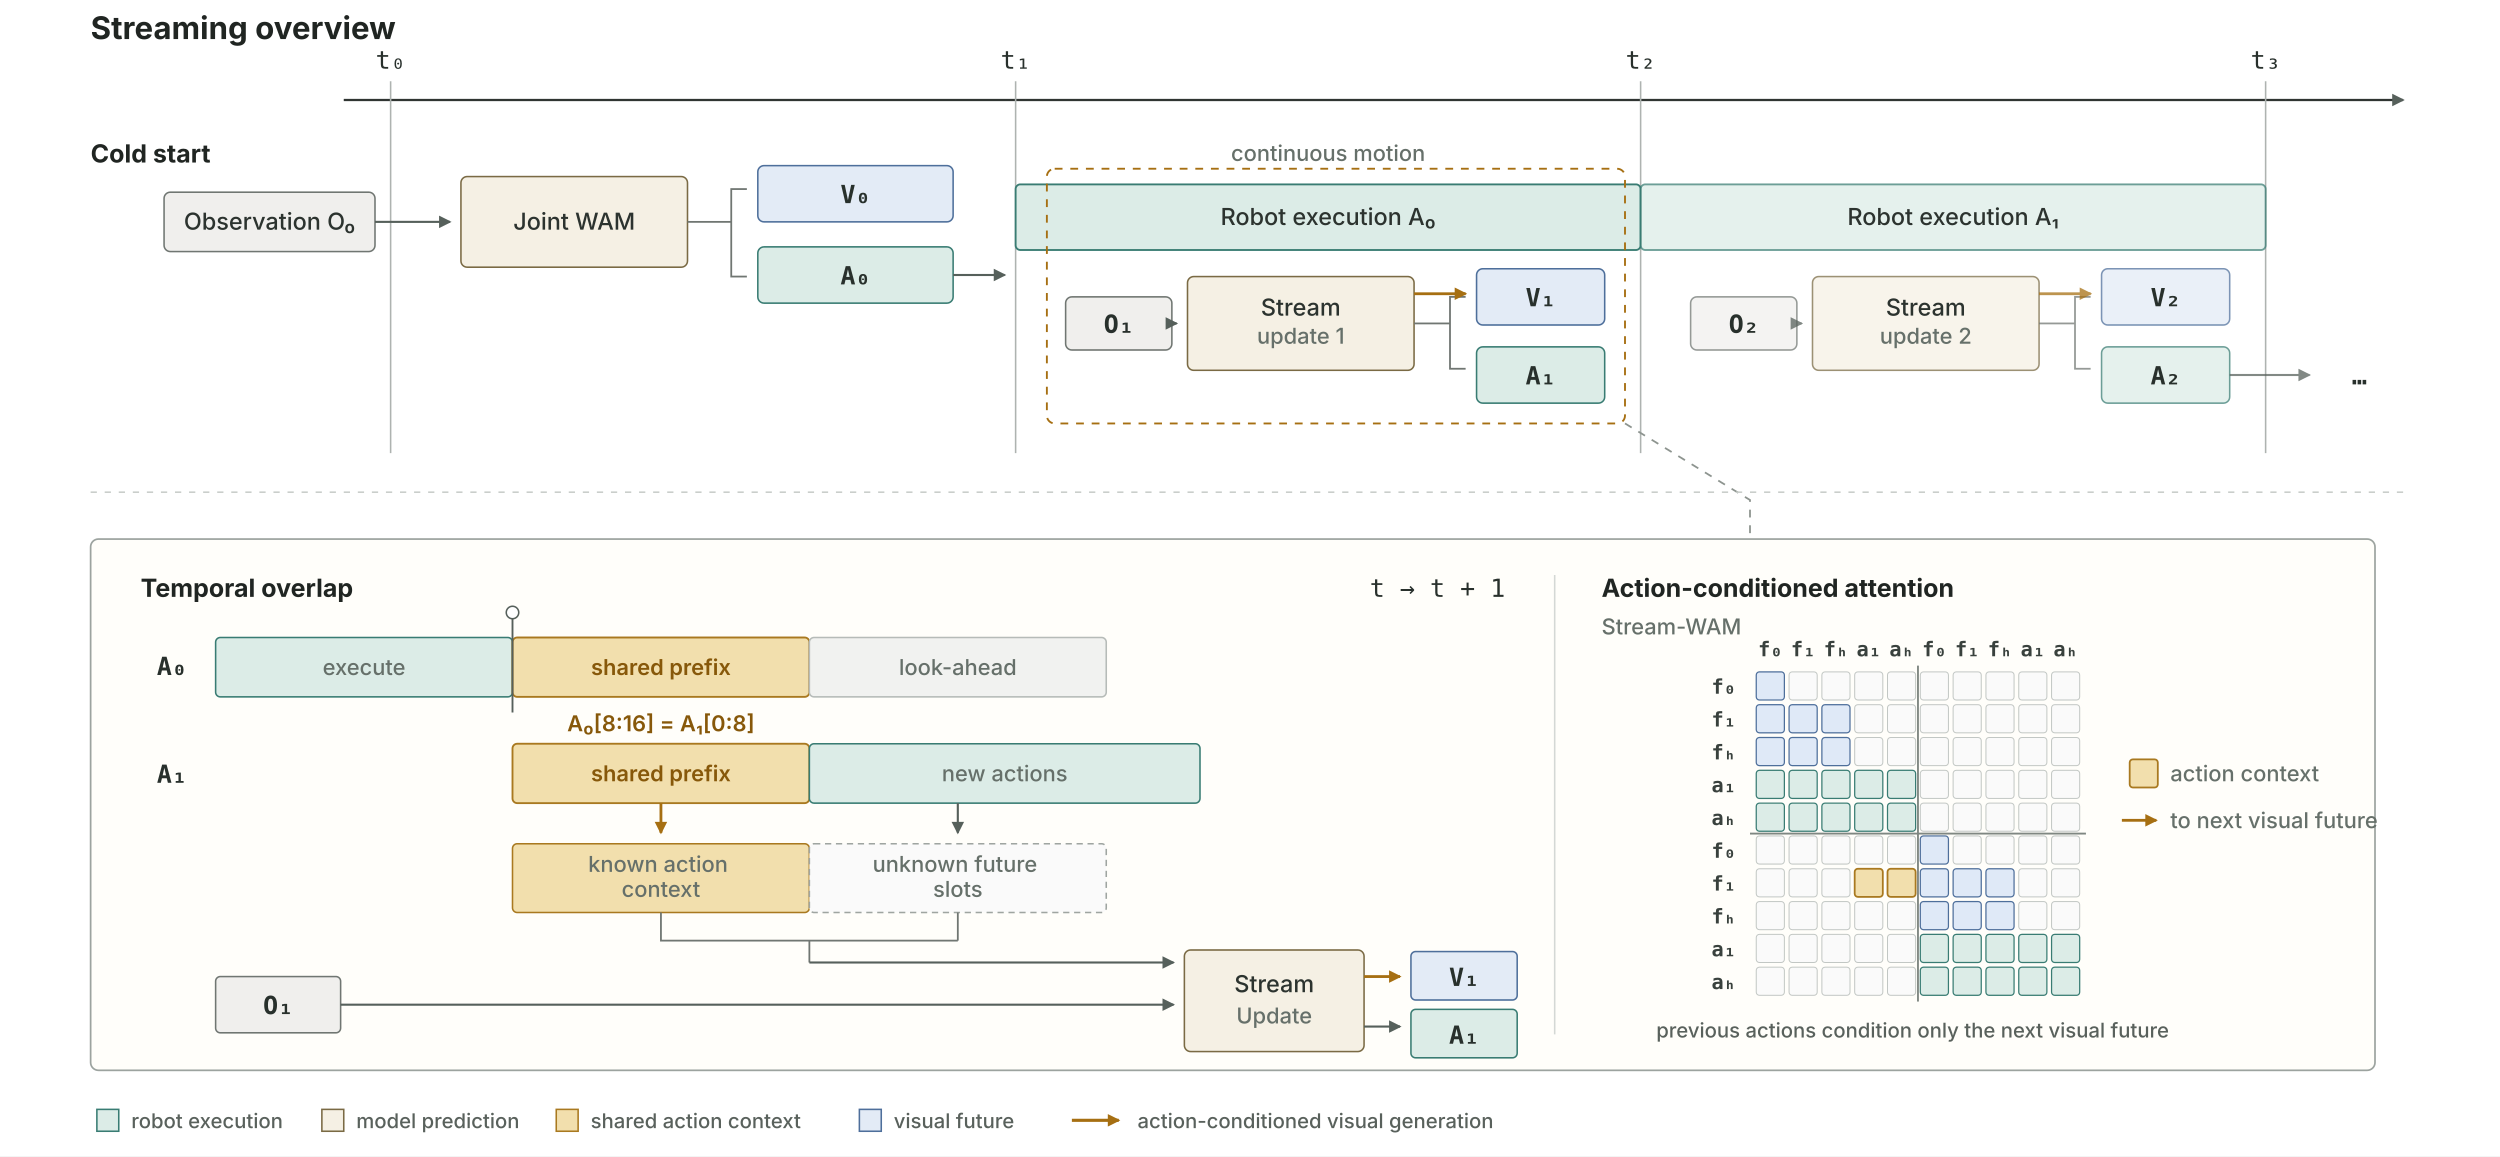
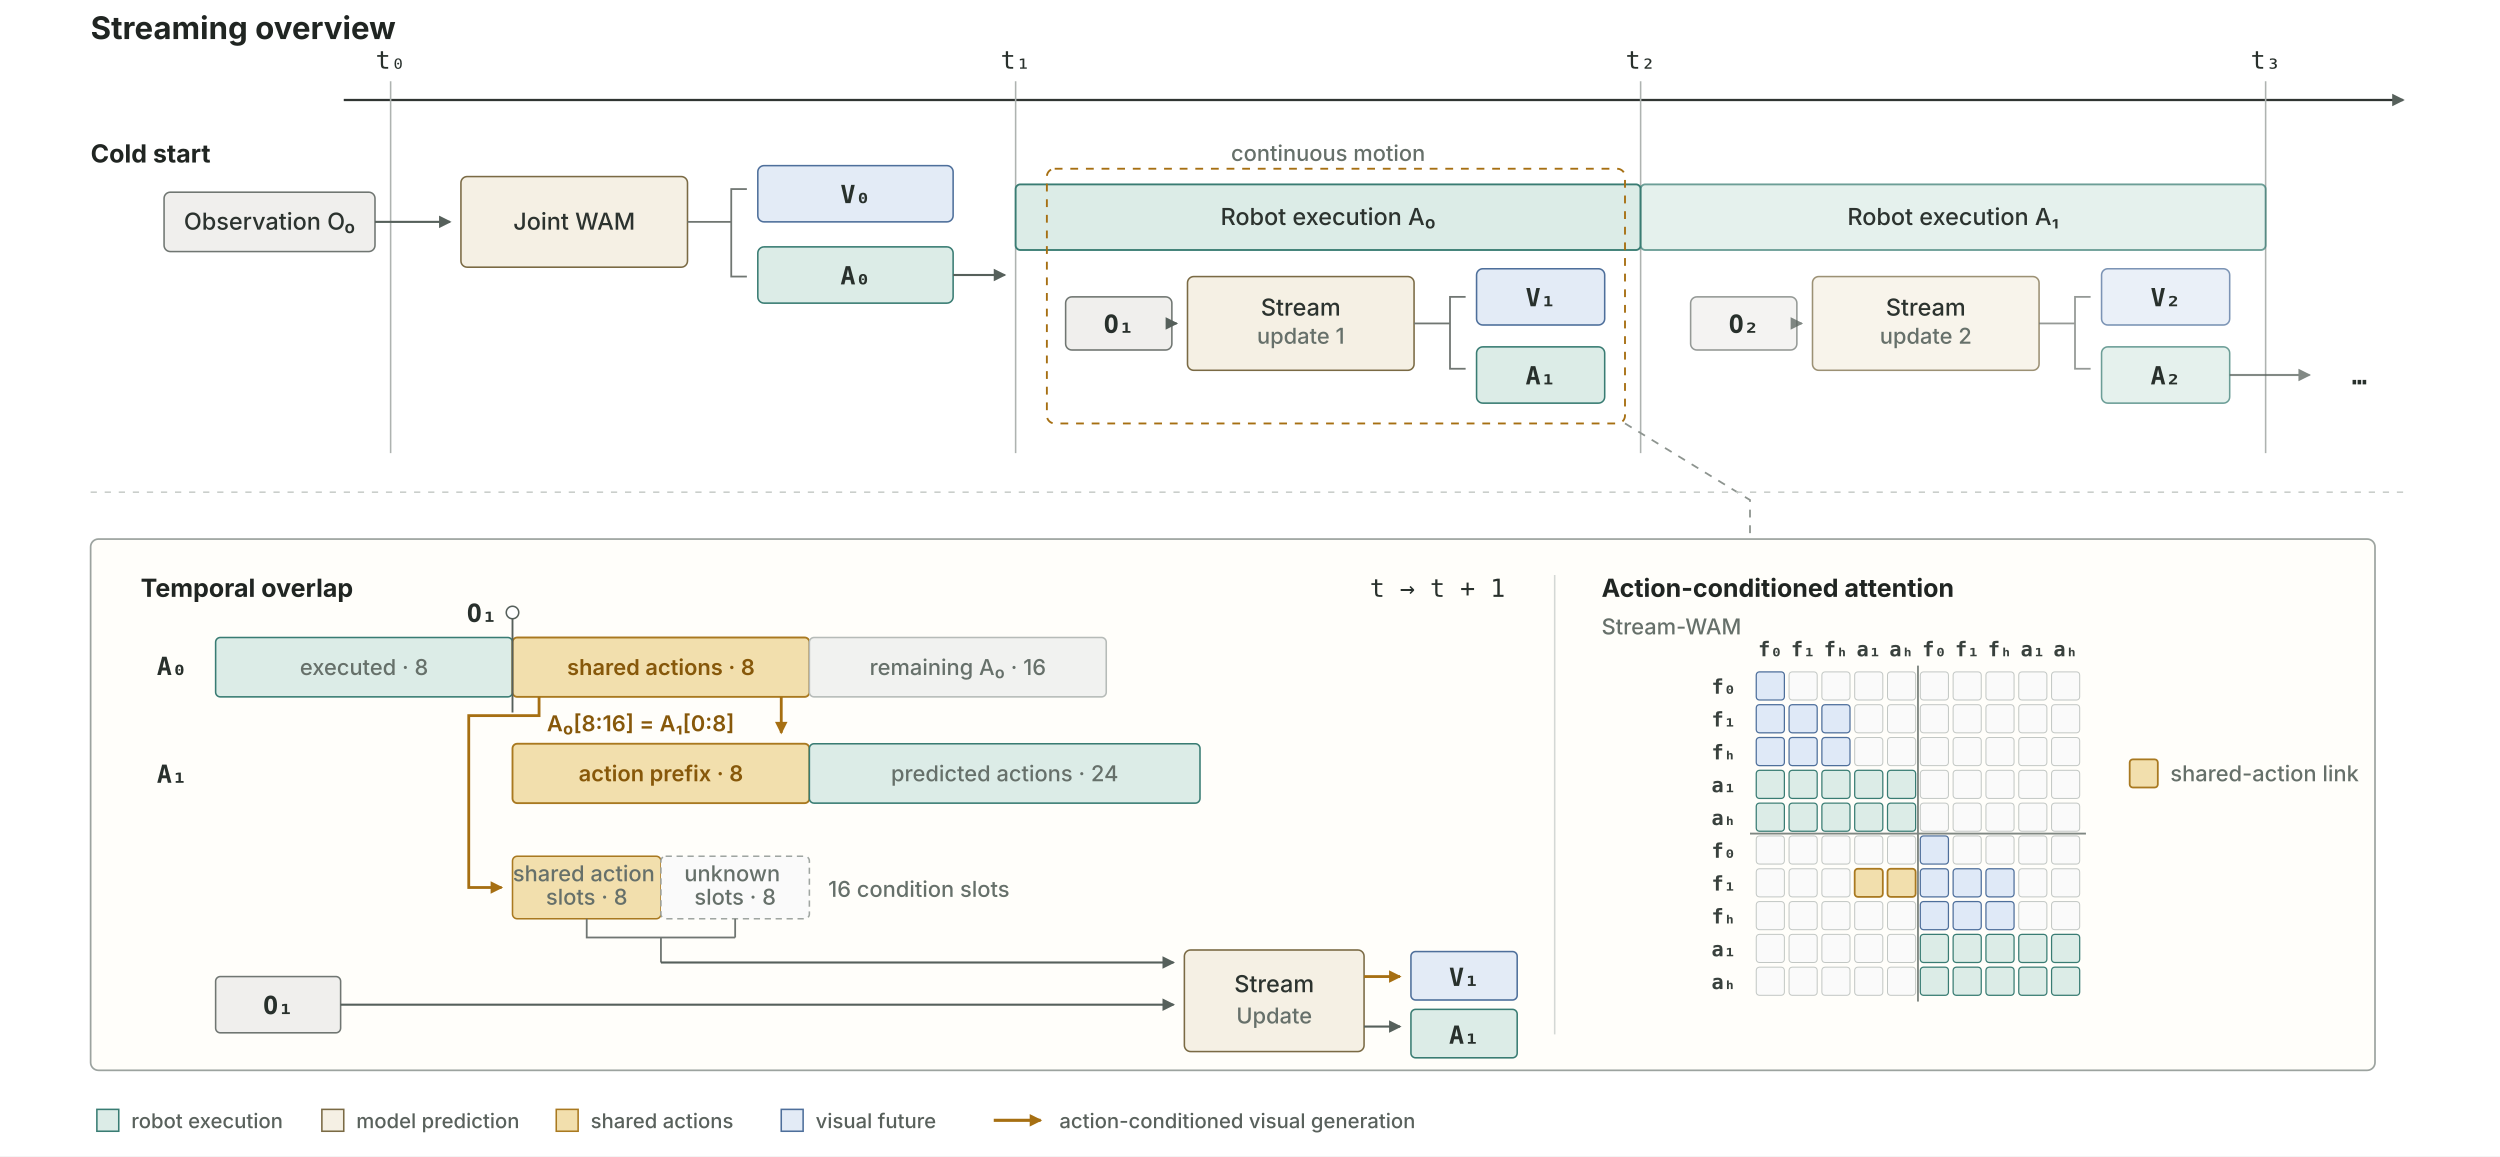
<svg xmlns="http://www.w3.org/2000/svg" viewBox="0 0 1600 740" role="img" aria-labelledby="streamwam-method-title streamwam-method-desc">
  <defs>
    <marker id="arrow-gray" markerWidth="8" markerHeight="8" refX="7" refY="4" orient="auto" markerUnits="userSpaceOnUse">
      <path d="M0 0 L8 4 L0 8 Z" fill="#56605b" />
    </marker>
    <marker id="arrow-gold" markerWidth="8" markerHeight="8" refX="7" refY="4" orient="auto" markerUnits="userSpaceOnUse">
      <path d="M0 0 L8 4 L0 8 Z" fill="#a66f12" />
    </marker>
    <style>
      .axis{stroke:#303532;stroke-width:1.45;fill:none}.landmark{stroke:#aeb3b0;stroke-width:1;fill:none}.guide{stroke:#c8cdca;stroke-width:1;stroke-dasharray:4 5;fill:none}
      .connector{stroke:#56605b;stroke-width:1.35;fill:none;marker-end:url(#arrow-gray)}.connector-plain{stroke:#707672;stroke-width:1.15;fill:none}.gold-path{stroke:#a66f12;stroke-width:1.8;fill:none;marker-end:url(#arrow-gold)}.callout{stroke:#8d948f;stroke-width:1.15;stroke-dasharray:5 5;fill:none}
      .title{font:650 20px/1.2 Inter,ui-sans-serif,system-ui,sans-serif;fill:#202522}.section{font:650 16px/1.2 Inter,ui-sans-serif,system-ui,sans-serif;fill:#202522}.label{font:500 15px/1.2 Inter,ui-sans-serif,system-ui,sans-serif;fill:#2c332f;text-anchor:middle}.small{font:500 14px/1.2 Inter,ui-sans-serif,system-ui,sans-serif;fill:#66706a;text-anchor:middle}.gold-label{font:600 14px/1.2 Inter,ui-sans-serif,system-ui,sans-serif;fill:#87580a;text-anchor:middle}.mono{font:600 16px/1 ui-monospace,SFMono-Regular,Consolas,monospace;fill:#28302c;text-anchor:middle}.time{font:500 16px/1 ui-monospace,SFMono-Regular,Consolas,monospace;fill:#28302c;text-anchor:middle}.legend{font:500 13px/1.2 Inter,ui-sans-serif,system-ui,sans-serif;fill:#59615c}
      .attention-token{font:600 13px/1 ui-monospace,SFMono-Regular,Consolas,monospace;fill:#39413d;text-anchor:middle}.attention-visual{fill:#dfe9f7;stroke:#4e6f9b;stroke-width:.8}.attention-action{fill:#dcece7;stroke:#397c73;stroke-width:.8}.attention-conditioned{fill:#f2dfad;stroke:#a97920;stroke-width:1.15}.attention-masked{fill:#fafafa;stroke:#c2c7c4;stroke-width:.65}
      .anchor-end{text-anchor:end}.anchor-start{text-anchor:start}.secondary rect,.secondary path{opacity:.74}
    </style>
  </defs>
  <rect width="1600" height="740" fill="#ffffff" />
  <g id="global-overview">
    <text class="title" x="58" y="25">Streaming overview</text>
    <g id="time-axis">
      <path class="axis" d="M220 64 H1538" marker-end="url(#arrow-gray)" />
      <line id="time-t0" class="landmark" x1="250" y1="52" x2="250" y2="290" />
      <line id="time-t1" class="landmark" x1="650" y1="52" x2="650" y2="290" />
      <line id="time-t2" class="landmark" x1="1050" y1="52" x2="1050" y2="290" />
      <line id="time-t3" class="landmark" x1="1450" y1="52" x2="1450" y2="290" />
      <text class="time" x="250" y="44">t₀</text>
      <text class="time" x="650" y="44">t₁</text>
      <text class="time" x="1050" y="44">t₂</text>
      <text class="time" x="1450" y="44">t₃</text>
    </g>
    <g id="overview-cold-start">
      <text class="section" x="58" y="104">Cold start</text>
      <rect x="105" y="123" width="135" height="38" rx="4" fill="#f0efed" stroke="#707672" />
      <text class="label" x="172.5" y="147">Observation O₀</text>
      <path class="connector" d="M240 142 H288" />
      <rect id="joint-wam-0" x="295" y="113" width="145" height="58" rx="4" fill="#f5f0e4" stroke="#7a6a44" />
      <text class="label" x="367.5" y="147">Joint WAM</text>
      <path class="connector-plain" d="M440 142 H468 V121 H478 M468 142 V177 H478" />
      <rect id="video-0" x="485" y="106" width="125" height="36" rx="4" fill="#e3ebf6" stroke="#4e6f9b" />
      <text class="mono" x="547.5" y="130">V₀</text>
      <rect id="action-0" x="485" y="158" width="125" height="36" rx="4" fill="#dcece7" stroke="#397c73" />
      <text class="mono" x="547.5" y="182">A₀</text>
      <path class="connector" d="M610 176 H643" />
    </g>
    <g id="overview-cycle-1">
      <text class="small" x="850" y="103">continuous motion</text>
      <rect id="overview-execution-0" x="650" y="118" width="400" height="42" rx="3" fill="#dcece7" stroke="#397c73" stroke-width="1.2" />
      <text class="label" x="850" y="144">Robot execution A₀</text>
      <rect x="682" y="190" width="68" height="34" rx="4" fill="#f0efed" stroke="#707672" />
      <text class="mono" x="716" y="213">O₁</text>
      <path class="connector" d="M750 207 H753" />
      <rect id="overview-update-1" x="760" y="177" width="145" height="60" rx="4" fill="#f5f0e4" stroke="#7a6a44" />
      <text class="label" x="832.5" y="202">Stream</text>
      <text class="small" x="832.5" y="220">update 1</text>
      <path class="connector-plain" d="M905 207 H928 V190 H938 M928 207 V236 H938" />
      <rect id="overview-video-1" x="945" y="172" width="82" height="36" rx="4" fill="#e3ebf6" stroke="#4e6f9b" />
      <text class="mono" x="986" y="196">V₁</text>
      <rect id="overview-action-1" x="945" y="222" width="82" height="36" rx="4" fill="#dcece7" stroke="#397c73" />
      <text class="mono" x="986" y="246">A₁</text>
-       <path class="gold-path" d="M905 188 H938" />
    </g>
    <g id="overview-cycle-2" class="secondary">
      <rect id="overview-execution-1" x="1050" y="118" width="400" height="42" rx="3" fill="#dcece7" stroke="#397c73" stroke-width="1.2" />
      <text class="label" x="1250" y="144">Robot execution A₁</text>
      <rect x="1082" y="190" width="68" height="34" rx="4" fill="#f0efed" stroke="#707672" />
      <text class="mono" x="1116" y="213">O₂</text>
      <path class="connector" d="M1150 207 H1153" />
      <rect id="overview-update-2" x="1160" y="177" width="145" height="60" rx="4" fill="#f5f0e4" stroke="#7a6a44" />
      <text class="label" x="1232.5" y="202">Stream</text>
      <text class="small" x="1232.5" y="220">update 2</text>
      <path class="connector-plain" d="M1305 207 H1328 V190 H1338 M1328 207 V236 H1338" />
      <rect x="1345" y="172" width="82" height="36" rx="4" fill="#e3ebf6" stroke="#4e6f9b" />
      <text class="mono" x="1386" y="196">V₂</text>
      <rect x="1345" y="222" width="82" height="36" rx="4" fill="#dcece7" stroke="#397c73" />
      <text class="mono" x="1386" y="246">A₂</text>
-       <path class="gold-path" d="M1305 188 H1338" />
      <path class="connector" d="M1427 240 H1478" />
      <text class="mono" x="1510" y="246">…</text>
    </g>
    <rect id="inset-selection" x="670" y="108" width="370" height="163" rx="5" fill="none" stroke="#a66f12" stroke-width="1.2" stroke-dasharray="5 5" />
    <path id="inset-callout" class="callout" d="M1040 271 L1120 320 L1120 345" />
  </g>
  <path class="guide" d="M58 315 H1540" />
  <g id="detail-inset">
    <rect id="detail-inset-frame" x="58" y="345" width="1462" height="340" rx="5" fill="#fffefa" stroke="#9ca39f" stroke-width="1.1" />
    <rect id="temporal-overlap-panel" x="86" y="362" width="885" height="300" fill="none" />
    <rect id="attention-panel" x="1018" y="362" width="474" height="300" fill="none" />
    <line id="inset-divider" x1="995" y1="368" x2="995" y2="662" stroke="#d4d8d5" stroke-width="1" />
    <text class="section" x="90" y="382">Temporal overlap</text>
    <text class="time" x="920" y="382">t → t + 1</text>
    <text class="mono" x="110" y="432">A₀</text>
    <rect id="inset-a0-before" x="138" y="408" width="190" height="38" rx="3" fill="#dcece7" stroke="#397c73" />
    <rect id="inset-a0-overlap" x="328" y="408" width="190" height="38" rx="3" fill="#f2dfad" stroke="#a97920" stroke-width="1.2" />
-     <rect id="inset-a0-lookahead" x="518" y="408" width="190" height="38" rx="3" fill="#f1f2f0" stroke="#b6bbb8" />
-     <text class="small" x="233" y="432">execute</text>
-     <text class="gold-label" x="423" y="432">shared prefix</text>
-     <text class="small" x="613" y="432">look-ahead</text>
+     <rect id="inset-a0-remaining" x="518" y="408" width="190" height="38" rx="3" fill="#f1f2f0" stroke="#b6bbb8" />
+     <text class="small" x="233" y="432">executed · 8</text>
+     <text class="gold-label" x="423" y="432">shared actions · 8</text>
+     <text class="small" x="613" y="432">remaining A₀ · 16</text>
    <line id="inset-observation" x1="328" y1="392" x2="328" y2="456" stroke="#56605b" stroke-width="1.2" />
    <circle cx="328" cy="392" r="4" fill="#fff" stroke="#56605b" />
+     <text class="mono anchor-end" x="318" y="398">O₁</text>
+     <path id="shared-to-action-prefix" class="gold-path" d="M500 446 V469" />
+     <path id="shared-to-condition-slots" class="gold-path" d="M345 446 V458 H300 V568 H321" />
    <text class="mono" x="110" y="501">A₁</text>
-     <rect id="inset-shared-prefix" x="328" y="476" width="190" height="38" rx="3" fill="#f2dfad" stroke="#a97920" stroke-width="1.2" />
+     <rect id="inset-a1-action-prefix" x="328" y="476" width="190" height="38" rx="3" fill="#f2dfad" stroke="#a97920" stroke-width="1.2" />
    <rect id="inset-a1-continuation" x="518" y="476" width="250" height="38" rx="3" fill="#dcece7" stroke="#397c73" />
-     <text class="gold-label" x="423" y="500">shared prefix</text>
-     <text class="small" x="643" y="500">new actions</text>
-     <text class="gold-label" x="423" y="468">A₀[8:16] = A₁[0:8]</text>
-     <path id="shared-to-known" class="gold-path" d="M423 514 V533" />
-     <path id="continuation-to-unknown" class="connector" d="M613 514 V533" />
-     <rect id="inset-known-context" x="328" y="540" width="190" height="44" rx="3" fill="#f2dfad" stroke="#a97920" />
-     <rect id="inset-unknown-slots" x="518" y="540" width="190" height="44" rx="3" fill="#fafafa" stroke="#9fa5a1" stroke-dasharray="4 3" />
-     <text class="small" x="423" y="558">
-       <tspan x="423">known action</tspan>
-       <tspan x="423" dy="16">context</tspan>
+     <text class="gold-label" x="423" y="500">action prefix · 8</text>
+     <text class="small" x="643" y="500">predicted actions · 24</text>
+     <text class="gold-label" x="410" y="468">A₀[8:16] = A₁[0:8]</text>
+     <text class="small anchor-start" x="530" y="574">16 condition slots</text>
+     <rect id="inset-shared-action-slots" x="328" y="548" width="95" height="40" rx="3" fill="#f2dfad" stroke="#a97920" />
+     <rect id="inset-unknown-slots" x="423" y="548" width="95" height="40" rx="3" fill="#fafafa" stroke="#9fa5a1" stroke-dasharray="4 3" />
+     <text class="small" x="375.5" y="564">
+       <tspan x="375.5">shared action</tspan>
+       <tspan x="375.5" dy="15">slots · 8</tspan>
    </text>
-     <text class="small" x="613" y="558">
-       <tspan x="613">unknown future</tspan>
-       <tspan x="613" dy="16">slots</tspan>
+     <text class="small" x="470.5" y="564">
+       <tspan x="470.5">unknown</tspan>
+       <tspan x="470.5" dy="15">slots · 8</tspan>
    </text>
-     <path id="inset-condition-bus" class="connector-plain" d="M423 584 V602 H613 M613 584 V602 M518 602 V616" />
+     <path id="inset-condition-bus" class="connector-plain" d="M375.5 588 V600 H470.5 M470.5 588 V600 M423 600 V616" />
    <rect x="138" y="625" width="80" height="36" rx="3" fill="#f0efed" stroke="#707672" />
    <text class="mono" x="178" y="649">O₁</text>
    <path id="inset-observation-input" class="connector" d="M218 643 H751" />
-     <path id="inset-context-input" class="connector" d="M518 616 H751" />
+     <path id="inset-context-input" class="connector" d="M423 616 H751" />
    <rect id="inset-update" x="758" y="608" width="115" height="65" rx="4" fill="#f5f0e4" stroke="#7a6a44" />
    <text class="label" x="815.5" y="635">Stream</text>
    <text class="small" x="815.5" y="655">Update</text>
    <path id="inset-condition-to-video" class="gold-path" d="M873 625 H896" />
    <path id="inset-action-output" class="connector" d="M873 657 H896" />
    <rect id="inset-video-1" x="903" y="609" width="68" height="31" rx="3" fill="#e3ebf6" stroke="#4e6f9b" />
    <text class="mono" x="937" y="631">V₁</text>
    <rect id="inset-action-1" x="903" y="646" width="68" height="31" rx="3" fill="#dcece7" stroke="#397c73" />
    <text class="mono" x="937" y="668">A₁</text>
    <text class="section" x="1025" y="382">Action-conditioned attention</text>
    <text class="small anchor-start" x="1025" y="406">Stream-WAM</text>
    <g id="attention-column-labels">
      <text class="attention-token" x="1133" y="420">f₀</text>
      <text class="attention-token" x="1154" y="420">f₁</text>
      <text class="attention-token" x="1175" y="420">fₕ</text>
      <text class="attention-token" x="1196" y="420">a₁</text>
      <text class="attention-token" x="1217" y="420">aₕ</text>
      <text class="attention-token" x="1238" y="420">f₀</text>
      <text class="attention-token" x="1259" y="420">f₁</text>
      <text class="attention-token" x="1280" y="420">fₕ</text>
      <text class="attention-token" x="1301" y="420">a₁</text>
      <text class="attention-token" x="1322" y="420">aₕ</text>
    </g>
    <g id="attention-row-labels">
      <text class="attention-token anchor-end" x="1111" y="444">f₀</text>
      <text class="attention-token anchor-end" x="1111" y="465">f₁</text>
      <text class="attention-token anchor-end" x="1111" y="486">fₕ</text>
      <text class="attention-token anchor-end" x="1111" y="507">a₁</text>
      <text class="attention-token anchor-end" x="1111" y="528">aₕ</text>
      <text class="attention-token anchor-end" x="1111" y="549">f₀</text>
      <text class="attention-token anchor-end" x="1111" y="570">f₁</text>
      <text class="attention-token anchor-end" x="1111" y="591">fₕ</text>
      <text class="attention-token anchor-end" x="1111" y="612">a₁</text>
      <text class="attention-token anchor-end" x="1111" y="633">aₕ</text>
    </g>
    <g id="streamwam-attention-mask">
      <rect class="attention-visual" data-row="0" data-col="0" x="1124" y="430" width="18" height="18" rx="2" />
      <rect class="attention-masked" data-row="0" data-col="1" x="1145" y="430" width="18" height="18" rx="2" />
      <rect class="attention-masked" data-row="0" data-col="2" x="1166" y="430" width="18" height="18" rx="2" />
      <rect class="attention-masked" data-row="0" data-col="3" x="1187" y="430" width="18" height="18" rx="2" />
      <rect class="attention-masked" data-row="0" data-col="4" x="1208" y="430" width="18" height="18" rx="2" />
      <rect class="attention-masked" data-row="0" data-col="5" x="1229" y="430" width="18" height="18" rx="2" />
      <rect class="attention-masked" data-row="0" data-col="6" x="1250" y="430" width="18" height="18" rx="2" />
      <rect class="attention-masked" data-row="0" data-col="7" x="1271" y="430" width="18" height="18" rx="2" />
      <rect class="attention-masked" data-row="0" data-col="8" x="1292" y="430" width="18" height="18" rx="2" />
      <rect class="attention-masked" data-row="0" data-col="9" x="1313" y="430" width="18" height="18" rx="2" />
      <rect class="attention-visual" data-row="1" data-col="0" x="1124" y="451" width="18" height="18" rx="2" />
      <rect class="attention-visual" data-row="1" data-col="1" x="1145" y="451" width="18" height="18" rx="2" />
      <rect class="attention-visual" data-row="1" data-col="2" x="1166" y="451" width="18" height="18" rx="2" />
      <rect class="attention-masked" data-row="1" data-col="3" x="1187" y="451" width="18" height="18" rx="2" />
      <rect class="attention-masked" data-row="1" data-col="4" x="1208" y="451" width="18" height="18" rx="2" />
      <rect class="attention-masked" data-row="1" data-col="5" x="1229" y="451" width="18" height="18" rx="2" />
      <rect class="attention-masked" data-row="1" data-col="6" x="1250" y="451" width="18" height="18" rx="2" />
      <rect class="attention-masked" data-row="1" data-col="7" x="1271" y="451" width="18" height="18" rx="2" />
      <rect class="attention-masked" data-row="1" data-col="8" x="1292" y="451" width="18" height="18" rx="2" />
      <rect class="attention-masked" data-row="1" data-col="9" x="1313" y="451" width="18" height="18" rx="2" />
      <rect class="attention-visual" data-row="2" data-col="0" x="1124" y="472" width="18" height="18" rx="2" />
      <rect class="attention-visual" data-row="2" data-col="1" x="1145" y="472" width="18" height="18" rx="2" />
      <rect class="attention-visual" data-row="2" data-col="2" x="1166" y="472" width="18" height="18" rx="2" />
      <rect class="attention-masked" data-row="2" data-col="3" x="1187" y="472" width="18" height="18" rx="2" />
      <rect class="attention-masked" data-row="2" data-col="4" x="1208" y="472" width="18" height="18" rx="2" />
      <rect class="attention-masked" data-row="2" data-col="5" x="1229" y="472" width="18" height="18" rx="2" />
      <rect class="attention-masked" data-row="2" data-col="6" x="1250" y="472" width="18" height="18" rx="2" />
      <rect class="attention-masked" data-row="2" data-col="7" x="1271" y="472" width="18" height="18" rx="2" />
      <rect class="attention-masked" data-row="2" data-col="8" x="1292" y="472" width="18" height="18" rx="2" />
      <rect class="attention-masked" data-row="2" data-col="9" x="1313" y="472" width="18" height="18" rx="2" />
      <rect class="attention-action" data-row="3" data-col="0" x="1124" y="493" width="18" height="18" rx="2" />
      <rect class="attention-action" data-row="3" data-col="1" x="1145" y="493" width="18" height="18" rx="2" />
      <rect class="attention-action" data-row="3" data-col="2" x="1166" y="493" width="18" height="18" rx="2" />
      <rect class="attention-action" data-row="3" data-col="3" x="1187" y="493" width="18" height="18" rx="2" />
      <rect class="attention-action" data-row="3" data-col="4" x="1208" y="493" width="18" height="18" rx="2" />
      <rect class="attention-masked" data-row="3" data-col="5" x="1229" y="493" width="18" height="18" rx="2" />
      <rect class="attention-masked" data-row="3" data-col="6" x="1250" y="493" width="18" height="18" rx="2" />
      <rect class="attention-masked" data-row="3" data-col="7" x="1271" y="493" width="18" height="18" rx="2" />
      <rect class="attention-masked" data-row="3" data-col="8" x="1292" y="493" width="18" height="18" rx="2" />
      <rect class="attention-masked" data-row="3" data-col="9" x="1313" y="493" width="18" height="18" rx="2" />
      <rect class="attention-action" data-row="4" data-col="0" x="1124" y="514" width="18" height="18" rx="2" />
      <rect class="attention-action" data-row="4" data-col="1" x="1145" y="514" width="18" height="18" rx="2" />
      <rect class="attention-action" data-row="4" data-col="2" x="1166" y="514" width="18" height="18" rx="2" />
      <rect class="attention-action" data-row="4" data-col="3" x="1187" y="514" width="18" height="18" rx="2" />
      <rect class="attention-action" data-row="4" data-col="4" x="1208" y="514" width="18" height="18" rx="2" />
      <rect class="attention-masked" data-row="4" data-col="5" x="1229" y="514" width="18" height="18" rx="2" />
      <rect class="attention-masked" data-row="4" data-col="6" x="1250" y="514" width="18" height="18" rx="2" />
      <rect class="attention-masked" data-row="4" data-col="7" x="1271" y="514" width="18" height="18" rx="2" />
      <rect class="attention-masked" data-row="4" data-col="8" x="1292" y="514" width="18" height="18" rx="2" />
      <rect class="attention-masked" data-row="4" data-col="9" x="1313" y="514" width="18" height="18" rx="2" />
      <rect class="attention-masked" data-row="5" data-col="0" x="1124" y="535" width="18" height="18" rx="2" />
      <rect class="attention-masked" data-row="5" data-col="1" x="1145" y="535" width="18" height="18" rx="2" />
      <rect class="attention-masked" data-row="5" data-col="2" x="1166" y="535" width="18" height="18" rx="2" />
      <rect class="attention-masked" data-row="5" data-col="3" x="1187" y="535" width="18" height="18" rx="2" />
      <rect class="attention-masked" data-row="5" data-col="4" x="1208" y="535" width="18" height="18" rx="2" />
      <rect class="attention-visual" data-row="5" data-col="5" x="1229" y="535" width="18" height="18" rx="2" />
      <rect class="attention-masked" data-row="5" data-col="6" x="1250" y="535" width="18" height="18" rx="2" />
      <rect class="attention-masked" data-row="5" data-col="7" x="1271" y="535" width="18" height="18" rx="2" />
      <rect class="attention-masked" data-row="5" data-col="8" x="1292" y="535" width="18" height="18" rx="2" />
      <rect class="attention-masked" data-row="5" data-col="9" x="1313" y="535" width="18" height="18" rx="2" />
      <rect class="attention-masked" data-row="6" data-col="0" x="1124" y="556" width="18" height="18" rx="2" />
      <rect class="attention-masked" data-row="6" data-col="1" x="1145" y="556" width="18" height="18" rx="2" />
      <rect class="attention-masked" data-row="6" data-col="2" x="1166" y="556" width="18" height="18" rx="2" />
      <rect class="attention-conditioned" data-row="6" data-col="3" x="1187" y="556" width="18" height="18" rx="2" />
      <rect class="attention-conditioned" data-row="6" data-col="4" x="1208" y="556" width="18" height="18" rx="2" />
      <rect class="attention-visual" data-row="6" data-col="5" x="1229" y="556" width="18" height="18" rx="2" />
      <rect class="attention-visual" data-row="6" data-col="6" x="1250" y="556" width="18" height="18" rx="2" />
      <rect class="attention-visual" data-row="6" data-col="7" x="1271" y="556" width="18" height="18" rx="2" />
      <rect class="attention-masked" data-row="6" data-col="8" x="1292" y="556" width="18" height="18" rx="2" />
      <rect class="attention-masked" data-row="6" data-col="9" x="1313" y="556" width="18" height="18" rx="2" />
      <rect class="attention-masked" data-row="7" data-col="0" x="1124" y="577" width="18" height="18" rx="2" />
      <rect class="attention-masked" data-row="7" data-col="1" x="1145" y="577" width="18" height="18" rx="2" />
      <rect class="attention-masked" data-row="7" data-col="2" x="1166" y="577" width="18" height="18" rx="2" />
      <rect class="attention-masked" data-row="7" data-col="3" x="1187" y="577" width="18" height="18" rx="2" />
      <rect class="attention-masked" data-row="7" data-col="4" x="1208" y="577" width="18" height="18" rx="2" />
      <rect class="attention-visual" data-row="7" data-col="5" x="1229" y="577" width="18" height="18" rx="2" />
      <rect class="attention-visual" data-row="7" data-col="6" x="1250" y="577" width="18" height="18" rx="2" />
      <rect class="attention-visual" data-row="7" data-col="7" x="1271" y="577" width="18" height="18" rx="2" />
      <rect class="attention-masked" data-row="7" data-col="8" x="1292" y="577" width="18" height="18" rx="2" />
      <rect class="attention-masked" data-row="7" data-col="9" x="1313" y="577" width="18" height="18" rx="2" />
      <rect class="attention-masked" data-row="8" data-col="0" x="1124" y="598" width="18" height="18" rx="2" />
      <rect class="attention-masked" data-row="8" data-col="1" x="1145" y="598" width="18" height="18" rx="2" />
      <rect class="attention-masked" data-row="8" data-col="2" x="1166" y="598" width="18" height="18" rx="2" />
      <rect class="attention-masked" data-row="8" data-col="3" x="1187" y="598" width="18" height="18" rx="2" />
      <rect class="attention-masked" data-row="8" data-col="4" x="1208" y="598" width="18" height="18" rx="2" />
      <rect class="attention-action" data-row="8" data-col="5" x="1229" y="598" width="18" height="18" rx="2" />
      <rect class="attention-action" data-row="8" data-col="6" x="1250" y="598" width="18" height="18" rx="2" />
      <rect class="attention-action" data-row="8" data-col="7" x="1271" y="598" width="18" height="18" rx="2" />
      <rect class="attention-action" data-row="8" data-col="8" x="1292" y="598" width="18" height="18" rx="2" />
      <rect class="attention-action" data-row="8" data-col="9" x="1313" y="598" width="18" height="18" rx="2" />
      <rect class="attention-masked" data-row="9" data-col="0" x="1124" y="619" width="18" height="18" rx="2" />
      <rect class="attention-masked" data-row="9" data-col="1" x="1145" y="619" width="18" height="18" rx="2" />
      <rect class="attention-masked" data-row="9" data-col="2" x="1166" y="619" width="18" height="18" rx="2" />
      <rect class="attention-masked" data-row="9" data-col="3" x="1187" y="619" width="18" height="18" rx="2" />
      <rect class="attention-masked" data-row="9" data-col="4" x="1208" y="619" width="18" height="18" rx="2" />
      <rect class="attention-action" data-row="9" data-col="5" x="1229" y="619" width="18" height="18" rx="2" />
      <rect class="attention-action" data-row="9" data-col="6" x="1250" y="619" width="18" height="18" rx="2" />
      <rect class="attention-action" data-row="9" data-col="7" x="1271" y="619" width="18" height="18" rx="2" />
      <rect class="attention-action" data-row="9" data-col="8" x="1292" y="619" width="18" height="18" rx="2" />
      <rect class="attention-action" data-row="9" data-col="9" x="1313" y="619" width="18" height="18" rx="2" />
    </g>
    <line x1="1227.5" y1="426" x2="1227.5" y2="641" stroke="#7f8782" stroke-width="1.2" />
    <line x1="1120" y1="533.5" x2="1335" y2="533.5" stroke="#7f8782" stroke-width="1.2" />
    <rect x="1363" y="486" width="18" height="18" rx="2" class="attention-conditioned" />
-     <text class="small anchor-start" x="1389" y="500">action context</text>
-     <path class="gold-path" d="M1358 525 H1380" />
-     <text class="small anchor-start" x="1389" y="530">to next visual future</text>
-     <text class="legend anchor-start" x="1060" y="664">previous actions condition only the next visual future</text>
+     <text class="small anchor-start" x="1389" y="500">shared-action link</text>
  </g>
  <g transform="translate(62 710)">
    <rect width="14" height="14" fill="#dcece7" stroke="#397c73" />
    <text class="legend" x="22" y="12">robot execution</text>
    <rect x="144" width="14" height="14" fill="#f5f0e4" stroke="#7a6a44" />
    <text class="legend" x="166" y="12">model prediction</text>
    <rect x="294" width="14" height="14" fill="#f2dfad" stroke="#a97920" />
-     <text class="legend" x="316" y="12">shared action context</text>
-     <rect x="488" width="14" height="14" fill="#e3ebf6" stroke="#4e6f9b" />
-     <text class="legend" x="510" y="12">visual future</text>
-     <line x1="624" y1="7" x2="654" y2="7" stroke="#a66f12" stroke-width="2" marker-end="url(#arrow-gold)" />
-     <text class="legend" x="666" y="12">action-conditioned visual generation</text>
+     <text class="legend" x="316" y="12">shared actions</text>
+     <rect x="438" width="14" height="14" fill="#e3ebf6" stroke="#4e6f9b" />
+     <text class="legend" x="460" y="12">visual future</text>
+     <line x1="574" y1="7" x2="604" y2="7" stroke="#a66f12" stroke-width="2" marker-end="url(#arrow-gold)" />
+     <text class="legend" x="616" y="12">action-conditioned visual generation</text>
  </g>
</svg>
